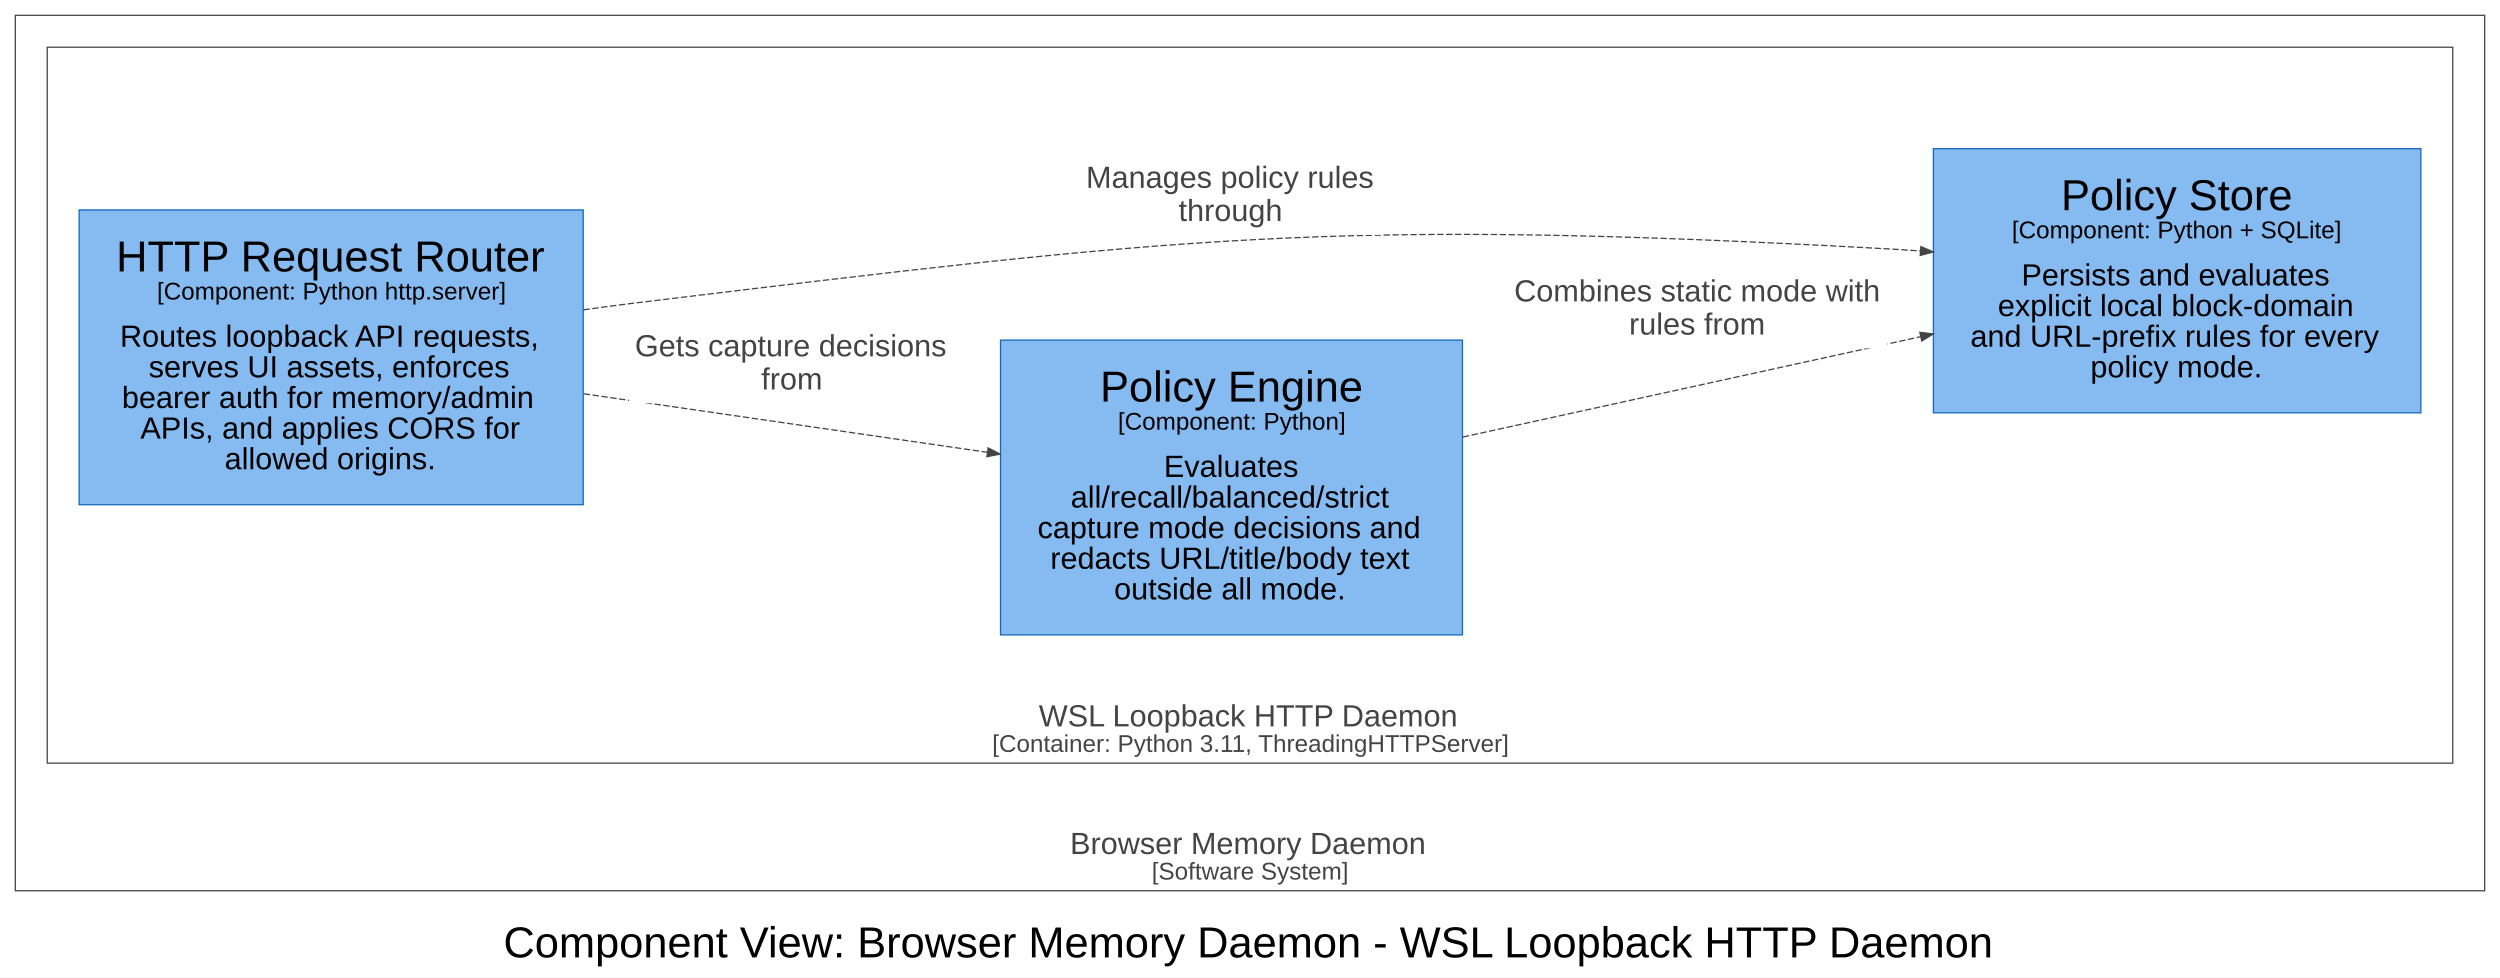
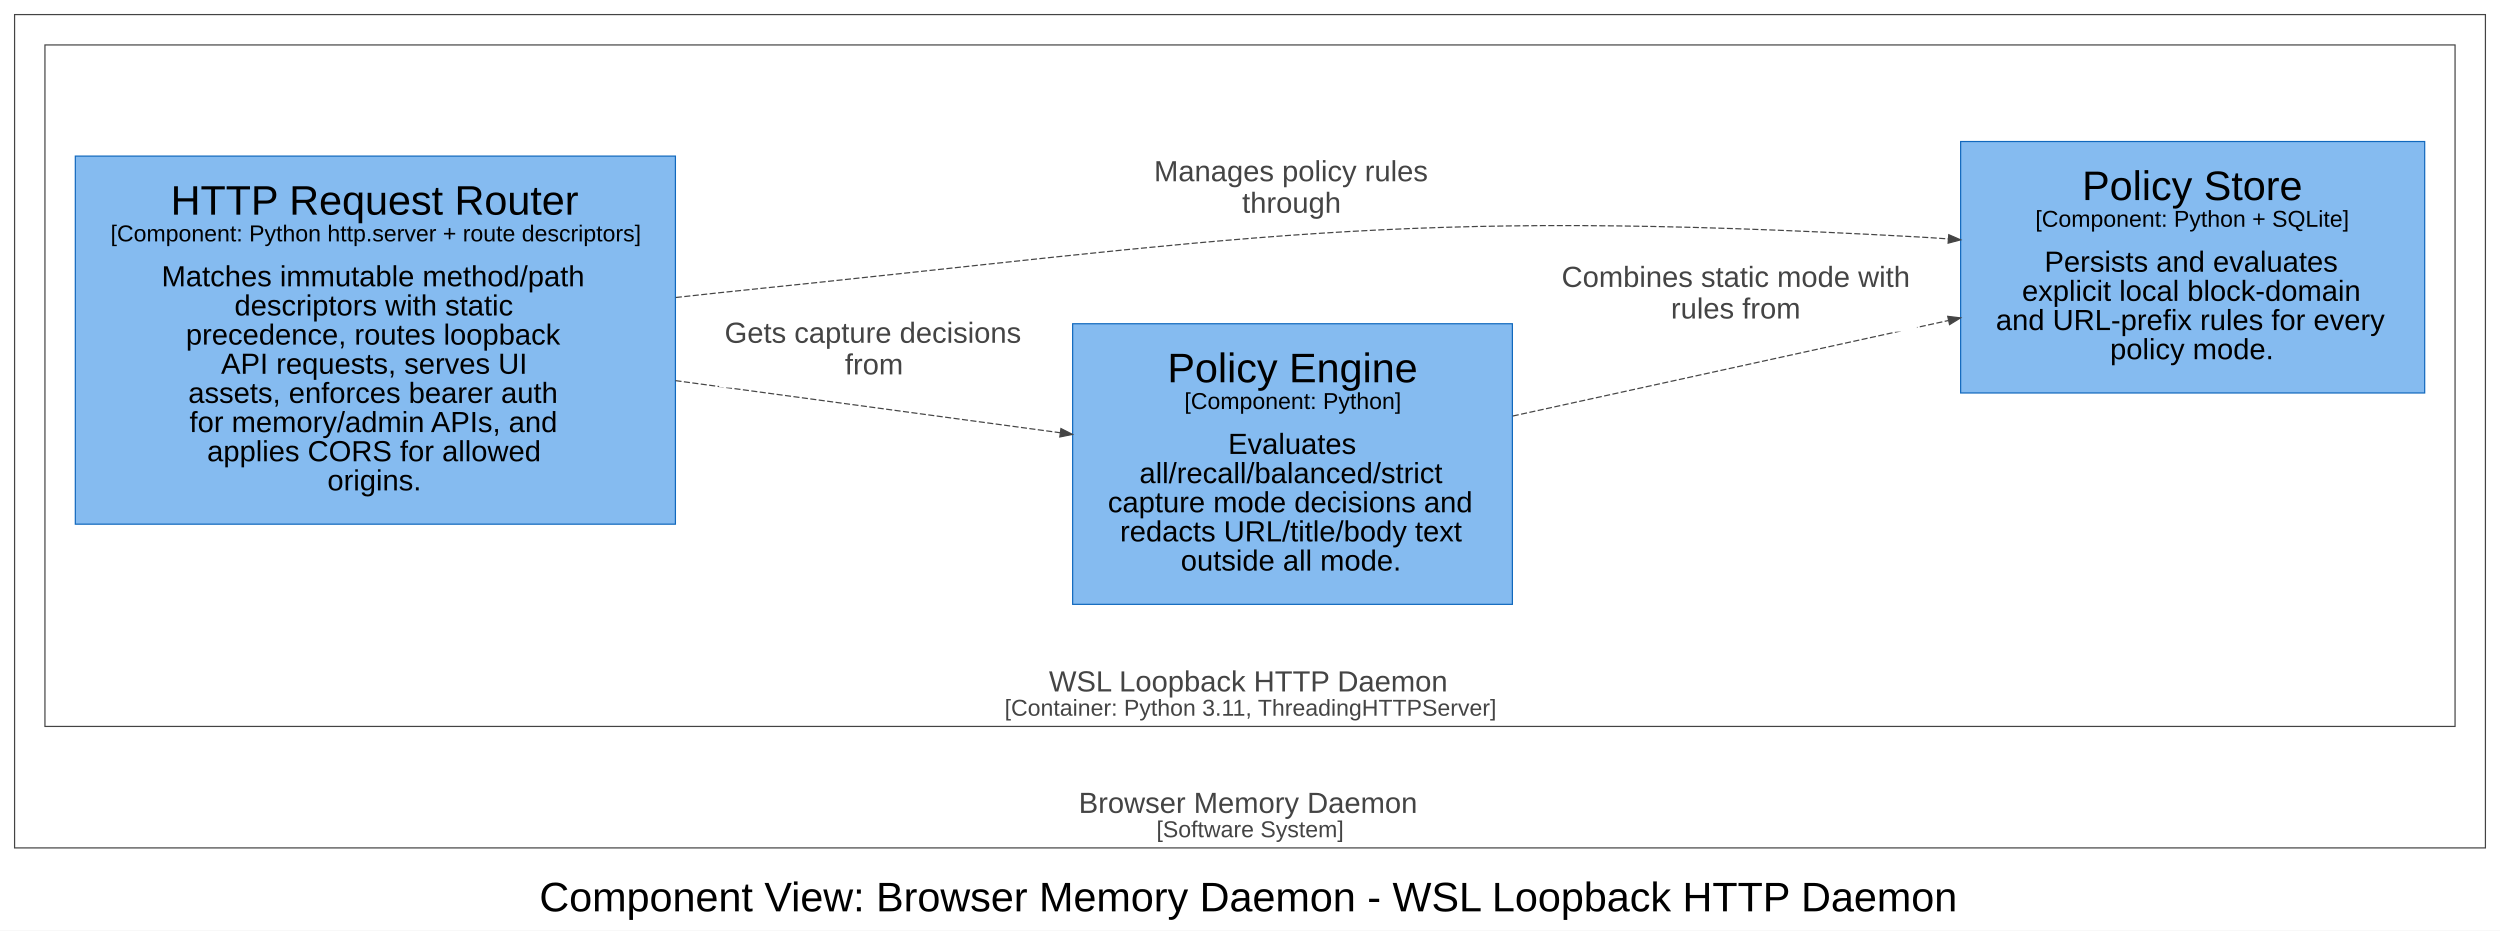
- <svg xmlns="http://www.w3.org/2000/svg" width="1959pt" height="766pt" viewBox="0.00 0.00 1959.00 766.00">
+ <svg xmlns="http://www.w3.org/2000/svg" width="2058pt" height="766pt" viewBox="0.00 0.00 2058.00 766.00">
  <g id="graph0" class="graph" transform="scale(1 1) rotate(0) translate(4 762)">
-     <polygon fill="white" stroke="transparent" points="-4,4 -4,-762 1955,-762 1955,4 -4,4" />
-     <text text-anchor="start" x="390.5" y="-11.8" font-family="Arial" font-size="34.00">Component View: Browser Memory Daemon - WSL Loopback HTTP Daemon</text>
+     <polygon fill="white" stroke="transparent" points="-4,4 -4,-762 2054,-762 2054,4 -4,4" />
+     <text text-anchor="start" x="440" y="-11.8" font-family="Arial" font-size="34.00">Component View: Browser Memory Daemon - WSL Loopback HTTP Daemon</text>
    <g id="clust1" class="cluster">
-       <polygon fill="none" stroke="#444444" points="8,-64 8,-750 1943,-750 1943,-64 8,-64" />
-       <text text-anchor="start" x="834.5" y="-92.8" font-family="Arial" font-size="24.00" fill="#444444">Browser Memory Daemon</text>
-       <text text-anchor="start" x="898.5" y="-72.8" font-family="Arial" font-size="19.00" fill="#444444">[Software System]</text>
+       <polygon fill="none" stroke="#444444" points="8,-64 8,-750 2042,-750 2042,-64 8,-64" />
+       <text text-anchor="start" x="884" y="-92.8" font-family="Arial" font-size="24.00" fill="#444444">Browser Memory Daemon</text>
+       <text text-anchor="start" x="948" y="-72.8" font-family="Arial" font-size="19.00" fill="#444444">[Software System]</text>
    </g>
    <g id="clust2" class="cluster">
-       <polygon fill="none" stroke="#444444" points="33,-164 33,-725 1918,-725 1918,-164 33,-164" />
-       <text text-anchor="start" x="810" y="-192.8" font-family="Arial" font-size="24.00" fill="#444444">WSL Loopback HTTP Daemon</text>
-       <text text-anchor="start" x="773.5" y="-172.8" font-family="Arial" font-size="19.00" fill="#444444">[Container: Python 3.11, ThreadingHTTPServer]</text>
+       <polygon fill="none" stroke="#444444" points="33,-164 33,-725 2017,-725 2017,-164 33,-164" />
+       <text text-anchor="start" x="859.5" y="-192.8" font-family="Arial" font-size="24.00" fill="#444444">WSL Loopback HTTP Daemon</text>
+       <text text-anchor="start" x="823" y="-172.8" font-family="Arial" font-size="19.00" fill="#444444">[Container: Python 3.11, ThreadingHTTPServer]</text>
    </g>
    <g id="23" class="node">
-       <polygon fill="#85bbf0" stroke="#1168bd" points="453,-597.5 58,-597.5 58,-366.5 453,-366.5 453,-597.5" />
-       <text text-anchor="start" x="87" y="-549.3" font-family="Arial" font-size="34.00" fill="#000000">HTTP Request Router</text>
-       <text text-anchor="start" x="119" y="-527.3" font-family="Arial" font-size="19.00" fill="#000000">[Component: Python http.server]</text>
-       <text text-anchor="start" x="90" y="-490.3" font-family="Arial" font-size="24.00" fill="#000000">Routes loopback API requests,</text>
-       <text text-anchor="start" x="112.5" y="-466.3" font-family="Arial" font-size="24.00" fill="#000000">serves UI assets, enforces</text>
-       <text text-anchor="start" x="91.5" y="-442.3" font-family="Arial" font-size="24.00" fill="#000000">bearer auth for memory/admin</text>
-       <text text-anchor="start" x="106" y="-418.3" font-family="Arial" font-size="24.00" fill="#000000">APIs, and applies CORS for</text>
-       <text text-anchor="start" x="172" y="-394.3" font-family="Arial" font-size="24.00" fill="#000000">allowed origins.</text>
+       <polygon fill="#85bbf0" stroke="#1168bd" points="552,-633.5 58,-633.5 58,-330.5 552,-330.5 552,-633.5" />
+       <text text-anchor="start" x="136.5" y="-585.3" font-family="Arial" font-size="34.00" fill="#000000">HTTP Request Router</text>
+       <text text-anchor="start" x="87" y="-563.3" font-family="Arial" font-size="19.00" fill="#000000">[Component: Python http.server + route descriptors]</text>
+       <text text-anchor="start" x="129" y="-526.3" font-family="Arial" font-size="24.00" fill="#000000">Matches immutable method/path</text>
+       <text text-anchor="start" x="189" y="-502.3" font-family="Arial" font-size="24.00" fill="#000000">descriptors with static</text>
+       <text text-anchor="start" x="149" y="-478.3" font-family="Arial" font-size="24.00" fill="#000000">precedence, routes loopback</text>
+       <text text-anchor="start" x="178" y="-454.3" font-family="Arial" font-size="24.00" fill="#000000">API requests, serves UI</text>
+       <text text-anchor="start" x="151" y="-430.3" font-family="Arial" font-size="24.00" fill="#000000">assets, enforces bearer auth</text>
+       <text text-anchor="start" x="152" y="-406.3" font-family="Arial" font-size="24.00" fill="#000000">for memory/admin APIs, and</text>
+       <text text-anchor="start" x="166.5" y="-382.3" font-family="Arial" font-size="24.00" fill="#000000">applies CORS for allowed</text>
+       <text text-anchor="start" x="265.5" y="-358.3" font-family="Arial" font-size="24.00" fill="#000000">origins.</text>
    </g>
    <g id="25" class="node">
-       <polygon fill="#85bbf0" stroke="#1168bd" points="1142,-495.5 780,-495.5 780,-264.5 1142,-264.5 1142,-495.5" />
-       <text text-anchor="start" x="858" y="-447.3" font-family="Arial" font-size="34.00" fill="#000000">Policy Engine</text>
-       <text text-anchor="start" x="872" y="-425.3" font-family="Arial" font-size="19.00" fill="#000000">[Component: Python]</text>
-       <text text-anchor="start" x="908" y="-388.3" font-family="Arial" font-size="24.00" fill="#000000">Evaluates</text>
-       <text text-anchor="start" x="835" y="-364.3" font-family="Arial" font-size="24.00" fill="#000000">all/recall/balanced/strict</text>
-       <text text-anchor="start" x="809" y="-340.3" font-family="Arial" font-size="24.00" fill="#000000">capture mode decisions and</text>
-       <text text-anchor="start" x="819" y="-316.3" font-family="Arial" font-size="24.00" fill="#000000">redacts URL/title/body text</text>
-       <text text-anchor="start" x="869" y="-292.3" font-family="Arial" font-size="24.00" fill="#000000">outside all mode.</text>
+       <polygon fill="#85bbf0" stroke="#1168bd" points="1241,-495.5 879,-495.5 879,-264.5 1241,-264.5 1241,-495.5" />
+       <text text-anchor="start" x="957" y="-447.3" font-family="Arial" font-size="34.00" fill="#000000">Policy Engine</text>
+       <text text-anchor="start" x="971" y="-425.3" font-family="Arial" font-size="19.00" fill="#000000">[Component: Python]</text>
+       <text text-anchor="start" x="1007" y="-388.3" font-family="Arial" font-size="24.00" fill="#000000">Evaluates</text>
+       <text text-anchor="start" x="934" y="-364.3" font-family="Arial" font-size="24.00" fill="#000000">all/recall/balanced/strict</text>
+       <text text-anchor="start" x="908" y="-340.3" font-family="Arial" font-size="24.00" fill="#000000">capture mode decisions and</text>
+       <text text-anchor="start" x="918" y="-316.3" font-family="Arial" font-size="24.00" fill="#000000">redacts URL/title/body text</text>
+       <text text-anchor="start" x="968" y="-292.3" font-family="Arial" font-size="24.00" fill="#000000">outside all mode.</text>
    </g>
    <g id="113" class="edge">
-       <path fill="none" stroke="#444444" stroke-dasharray="5,2" d="M453.4,-453.45C552.33,-439.11 671.69,-421.8 769.69,-407.59" />
-       <polygon fill="#444444" stroke="#444444" points="770.32,-411.04 779.71,-406.14 769.31,-404.11 770.32,-411.04" />
-       <polygon fill="white" stroke="transparent" points="489,-446 489,-506 744,-506 744,-446 489,-446" />
-       <text text-anchor="start" x="493.5" y="-482.8" font-family="Arial" font-size="24.00" fill="#444444">Gets capture decisions</text>
-       <text text-anchor="start" x="592.5" y="-456.8" font-family="Arial" font-size="24.00" fill="#444444">from</text>
+       <path fill="none" stroke="#444444" stroke-dasharray="5,2" d="M552.04,-448.67C654.91,-434.74 772.61,-418.79 868.69,-405.78" />
+       <polygon fill="#444444" stroke="#444444" points="869.37,-409.22 878.81,-404.41 868.43,-402.28 869.37,-409.22" />
+       <polygon fill="white" stroke="transparent" points="588,-443 588,-503 843,-503 843,-443 588,-443" />
+       <text text-anchor="start" x="592.5" y="-479.8" font-family="Arial" font-size="24.00" fill="#444444">Gets capture decisions</text>
+       <text text-anchor="start" x="691.5" y="-453.8" font-family="Arial" font-size="24.00" fill="#444444">from</text>
    </g>
    <g id="26" class="node">
-       <polygon fill="#85bbf0" stroke="#1168bd" points="1893,-645.5 1511,-645.5 1511,-438.5 1893,-438.5 1893,-645.5" />
-       <text text-anchor="start" x="1611" y="-597.3" font-family="Arial" font-size="34.00" fill="#000000">Policy Store</text>
-       <text text-anchor="start" x="1572.5" y="-575.3" font-family="Arial" font-size="19.00" fill="#000000">[Component: Python + SQLite]</text>
-       <text text-anchor="start" x="1580" y="-538.3" font-family="Arial" font-size="24.00" fill="#000000">Persists and evaluates</text>
-       <text text-anchor="start" x="1561.5" y="-514.3" font-family="Arial" font-size="24.00" fill="#000000">explicit local block-domain</text>
-       <text text-anchor="start" x="1540" y="-490.3" font-family="Arial" font-size="24.00" fill="#000000">and URL-prefix rules for every</text>
-       <text text-anchor="start" x="1634" y="-466.3" font-family="Arial" font-size="24.00" fill="#000000">policy mode.</text>
+       <polygon fill="#85bbf0" stroke="#1168bd" points="1992,-645.5 1610,-645.5 1610,-438.5 1992,-438.5 1992,-645.5" />
+       <text text-anchor="start" x="1710" y="-597.3" font-family="Arial" font-size="34.00" fill="#000000">Policy Store</text>
+       <text text-anchor="start" x="1671.5" y="-575.3" font-family="Arial" font-size="19.00" fill="#000000">[Component: Python + SQLite]</text>
+       <text text-anchor="start" x="1679" y="-538.3" font-family="Arial" font-size="24.00" fill="#000000">Persists and evaluates</text>
+       <text text-anchor="start" x="1660.5" y="-514.3" font-family="Arial" font-size="24.00" fill="#000000">explicit local block-domain</text>
+       <text text-anchor="start" x="1639" y="-490.3" font-family="Arial" font-size="24.00" fill="#000000">and URL-prefix rules for every</text>
+       <text text-anchor="start" x="1733" y="-466.3" font-family="Arial" font-size="24.00" fill="#000000">policy mode.</text>
    </g>
    <g id="115" class="edge">
-       <path fill="none" stroke="#444444" stroke-dasharray="5,2" d="M453.19,-519.18C465.28,-520.95 477.29,-522.58 489,-524 924.46,-576.74 1037.03,-591.15 1475,-567 1483.43,-566.54 1492.03,-565.97 1500.7,-565.33" />
-       <polygon fill="#444444" stroke="#444444" points="1501.22,-568.81 1510.92,-564.55 1500.69,-561.83 1501.22,-568.81" />
-       <polygon fill="white" stroke="transparent" points="843,-578 843,-638 1079,-638 1079,-578 843,-578" />
-       <text text-anchor="start" x="847" y="-614.8" font-family="Arial" font-size="24.00" fill="#444444">Manages policy rules</text>
-       <text text-anchor="start" x="919.5" y="-588.8" font-family="Arial" font-size="24.00" fill="#444444">through</text>
+       <path fill="none" stroke="#444444" stroke-dasharray="5,2" d="M552.34,-517.1C564.39,-518.49 576.32,-519.8 588,-521 1024.42,-565.69 1135.97,-591.15 1574,-567 1582.43,-566.54 1591.03,-565.97 1599.7,-565.33" />
+       <polygon fill="#444444" stroke="#444444" points="1600.22,-568.81 1609.92,-564.55 1599.69,-561.83 1600.22,-568.81" />
+       <polygon fill="white" stroke="transparent" points="942,-576 942,-636 1178,-636 1178,-576 942,-576" />
+       <text text-anchor="start" x="946" y="-612.8" font-family="Arial" font-size="24.00" fill="#444444">Manages policy rules</text>
+       <text text-anchor="start" x="1018.5" y="-586.8" font-family="Arial" font-size="24.00" fill="#444444">through</text>
    </g>
    <g id="123" class="edge">
-       <path fill="none" stroke="#444444" stroke-dasharray="5,2" d="M1142.31,-419.53C1250.77,-443.3 1389.01,-473.61 1500.84,-498.12" />
-       <polygon fill="#444444" stroke="#444444" points="1500.37,-501.6 1510.89,-500.33 1501.87,-494.77 1500.37,-501.6" />
-       <polygon fill="white" stroke="transparent" points="1178,-489 1178,-549 1475,-549 1475,-489 1178,-489" />
-       <text text-anchor="start" x="1182.5" y="-525.8" font-family="Arial" font-size="24.00" fill="#444444">Combines static mode with</text>
-       <text text-anchor="start" x="1272.5" y="-499.8" font-family="Arial" font-size="24.00" fill="#444444">rules from</text>
+       <path fill="none" stroke="#444444" stroke-dasharray="5,2" d="M1241.31,-419.53C1349.77,-443.3 1488.01,-473.61 1599.84,-498.12" />
+       <polygon fill="#444444" stroke="#444444" points="1599.37,-501.6 1609.89,-500.33 1600.87,-494.77 1599.37,-501.6" />
+       <polygon fill="white" stroke="transparent" points="1277,-489 1277,-549 1574,-549 1574,-489 1277,-489" />
+       <text text-anchor="start" x="1281.5" y="-525.8" font-family="Arial" font-size="24.00" fill="#444444">Combines static mode with</text>
+       <text text-anchor="start" x="1371.5" y="-499.8" font-family="Arial" font-size="24.00" fill="#444444">rules from</text>
    </g>
  </g>
</svg>
